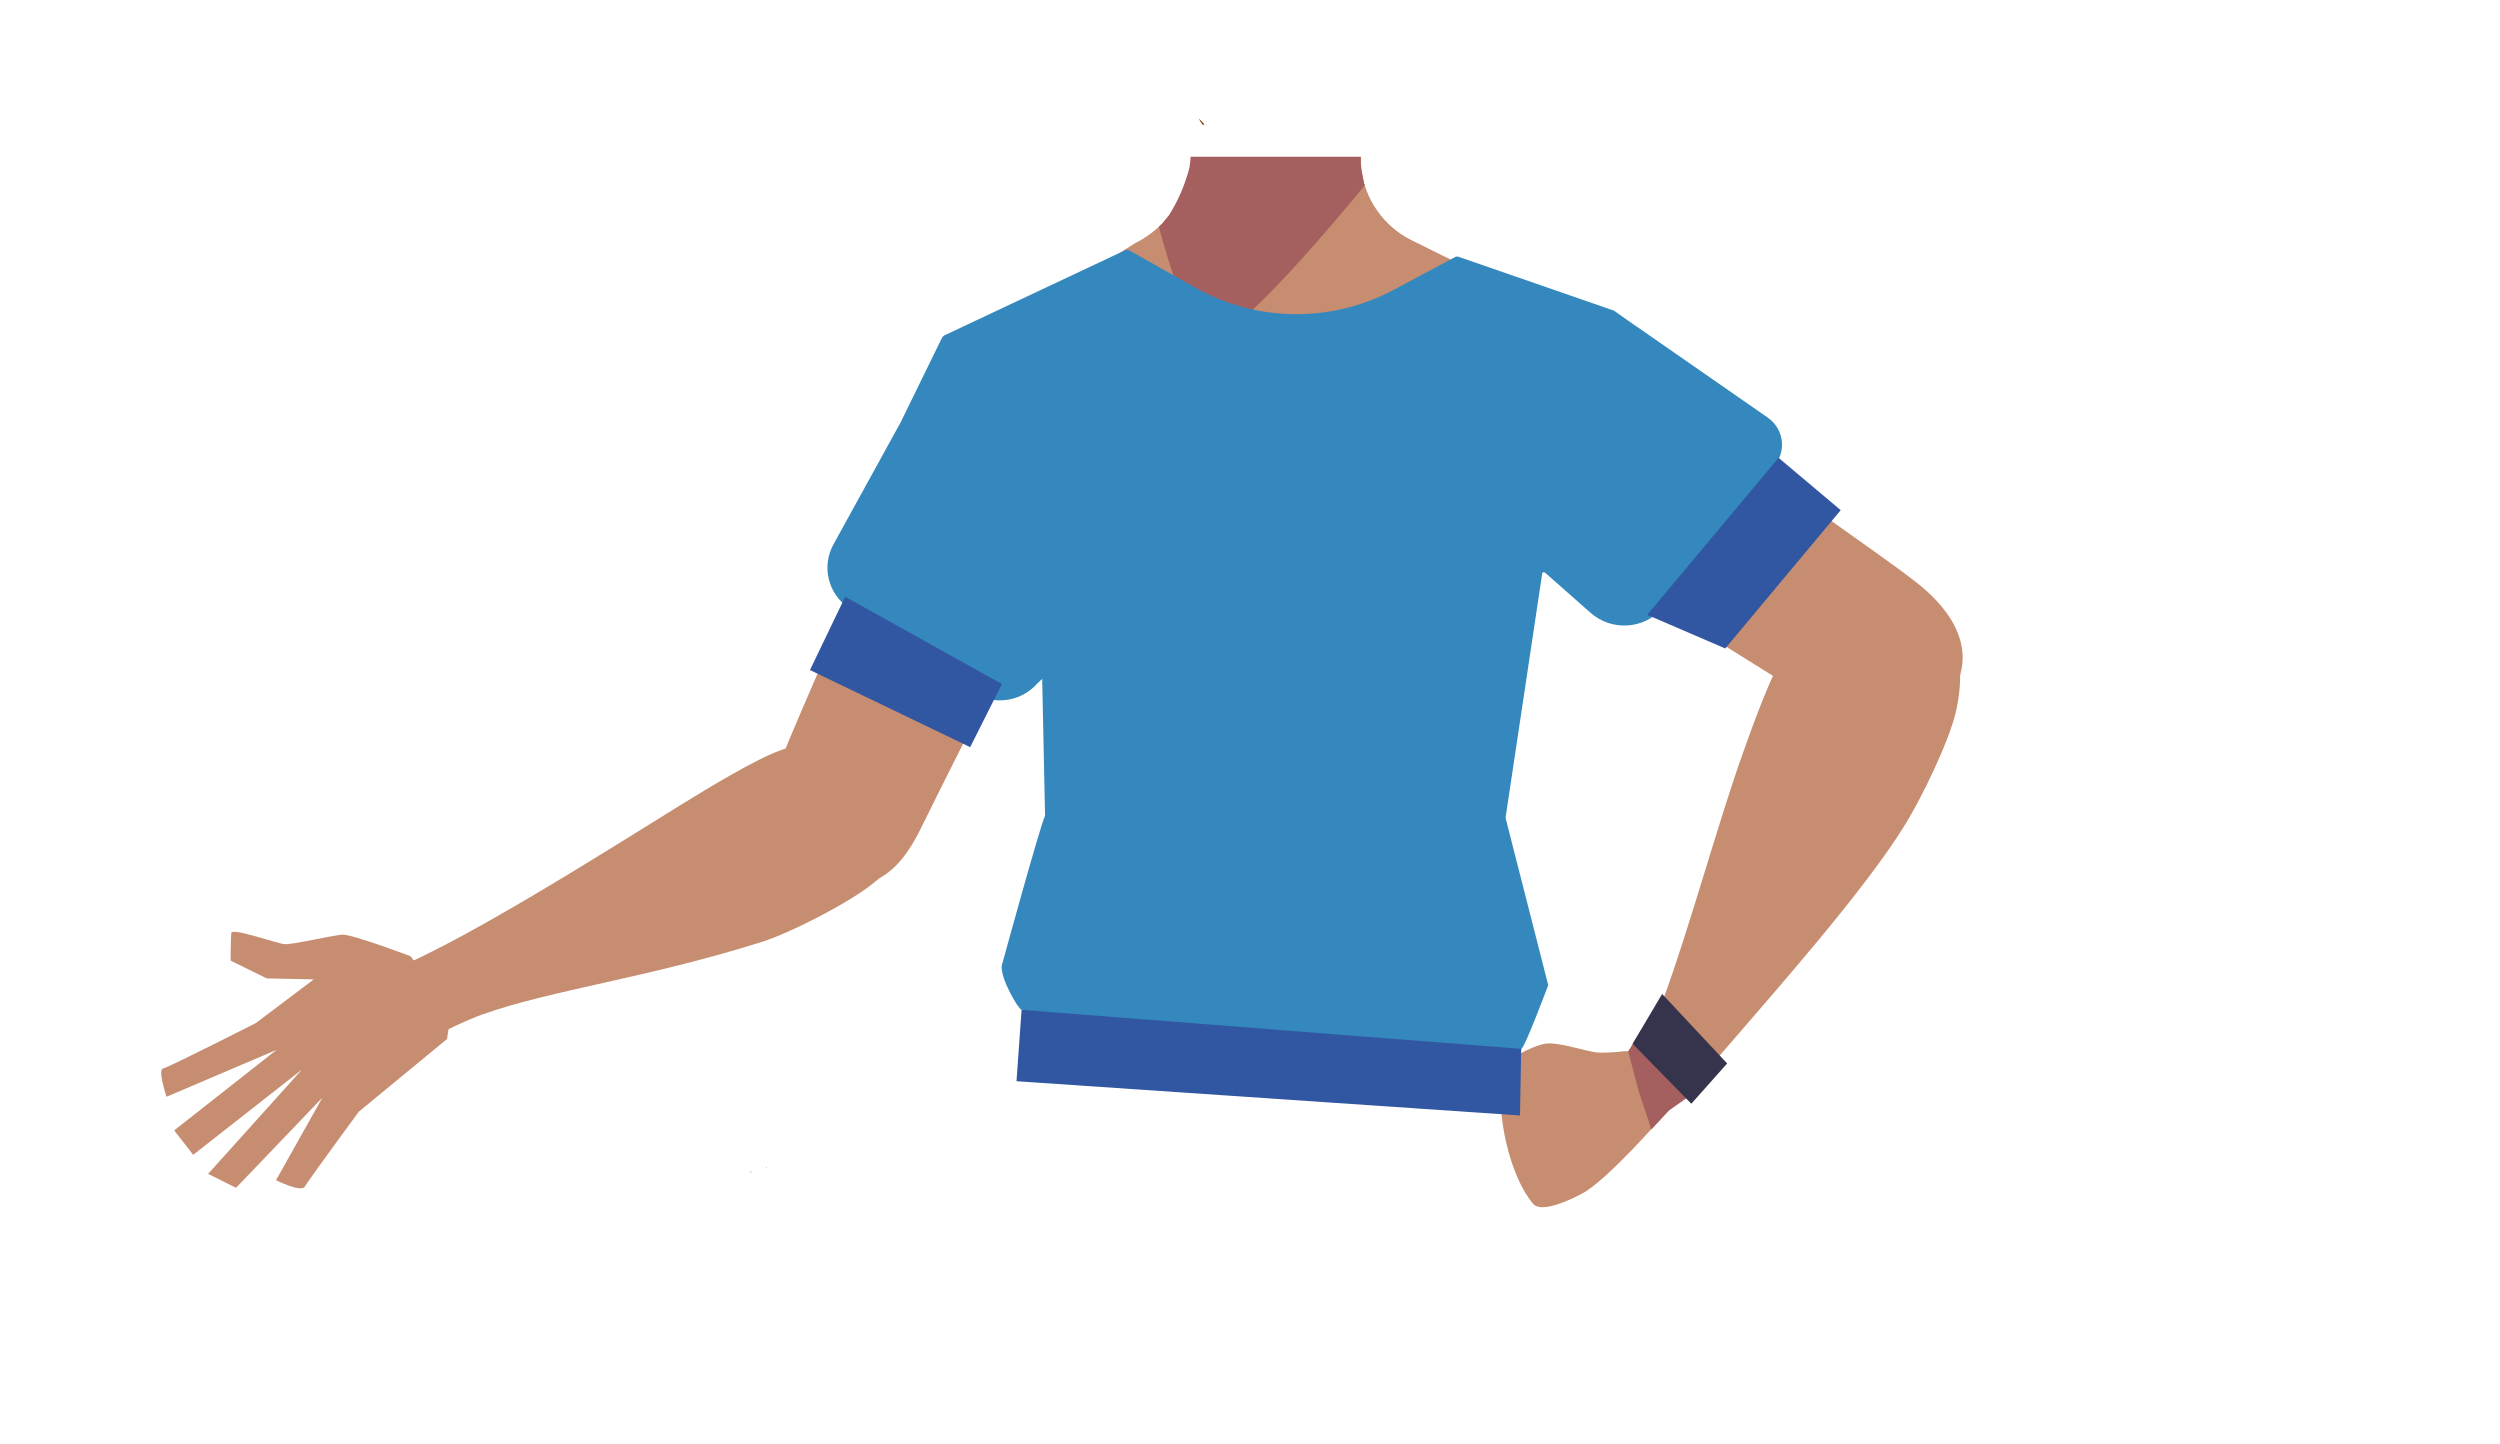
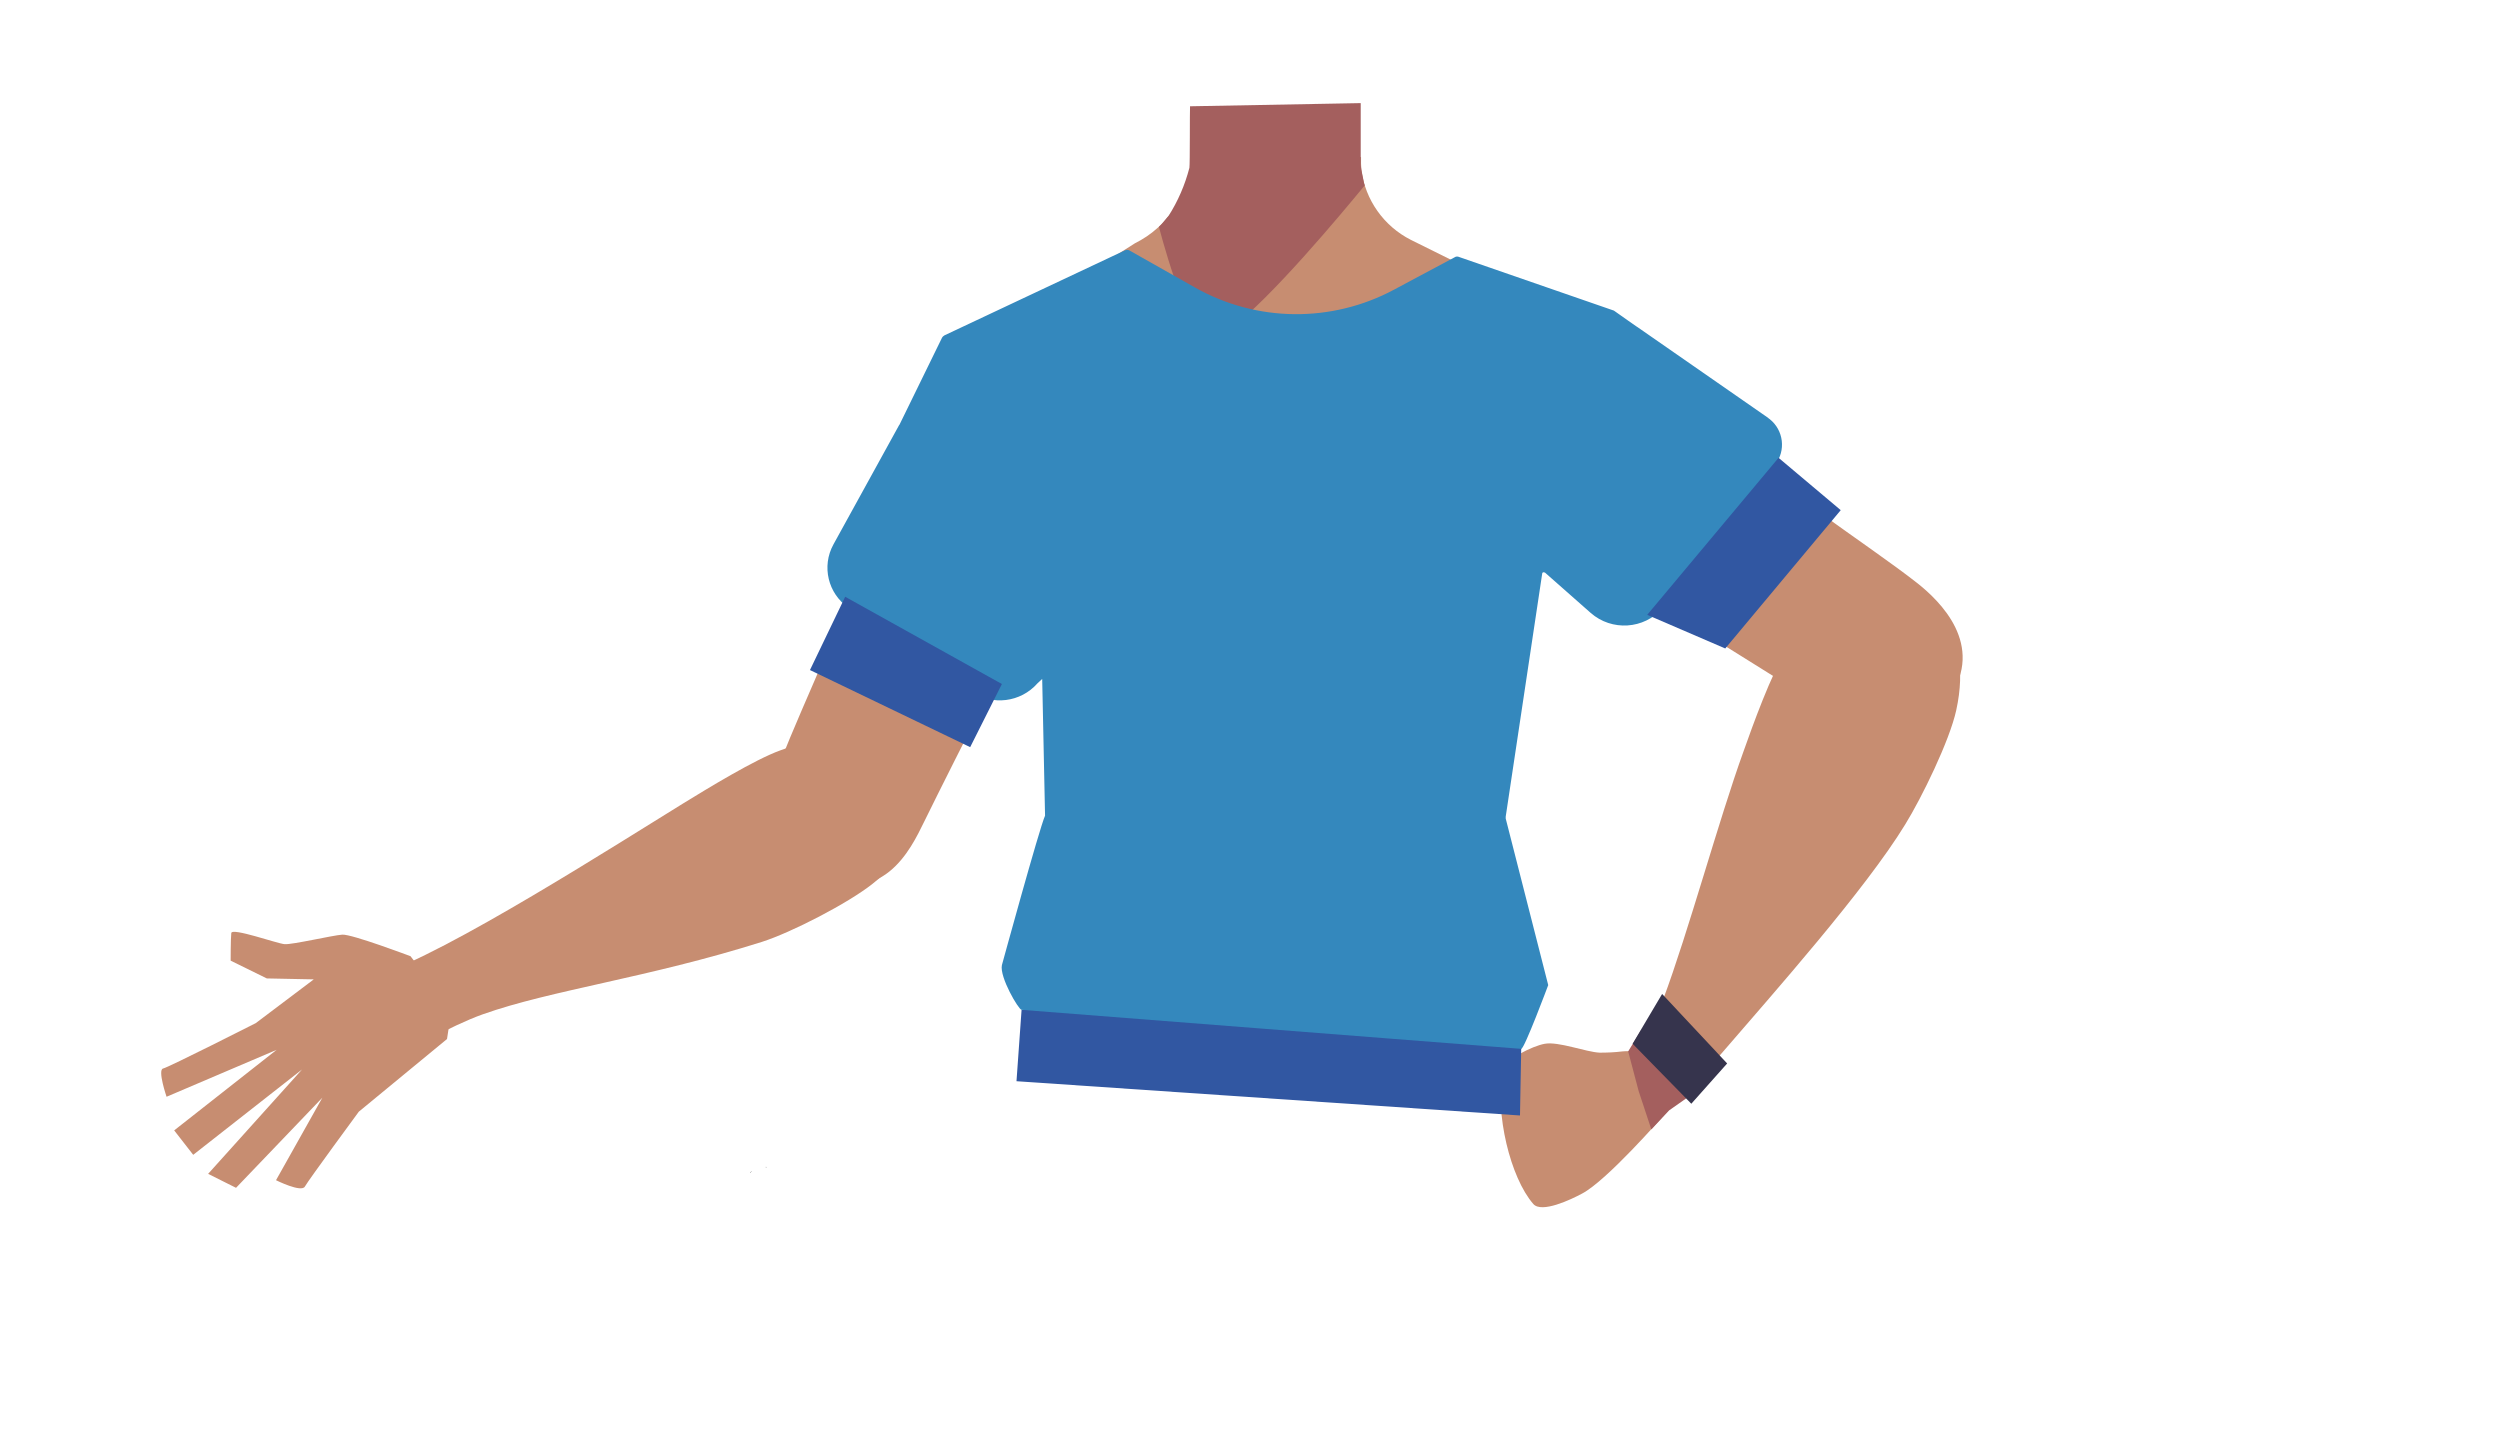
<svg xmlns="http://www.w3.org/2000/svg" version="1.1" id="Calque_1" x="0px" y="0px" viewBox="0 0 788 455" style="enable-background:new 0 0 788 455;" xml:space="preserve">
  <style type="text/css">
	.st0{fill:#C78D71;}
	.st1{fill:#A45F5E;}
	.st2{fill:none;stroke:#000000;stroke-width:3;stroke-miterlimit:10;}
	.st3{fill:none;}
	.st4{fill:#36344D;}
	.st5{fill:#8E4917;}
	.st6{fill:#BB582C;}
	.st7{fill:#3157A2;}
	.st8{fill:#3488BD;}
</style>
  <g id="Calque_1_00000089568534190465047540000015047559659271748502_">
-     <path class="st0" d="M129.4,301.4c0,0-18.5-7-21.5-6.8s-15.8,3.2-18.2,3s-16.6-5.3-16.8-3.5s-0.2,8.7-0.2,8.7l11.4,5.6l14.8,0.3   l-18.3,13.8c0,0-27.4,13.9-29.2,14.3s1.1,8.9,1.1,8.9l34.7-14.8l-32.3,25.4l6,7.7l34.3-26.9l-29.6,32.9l8.8,4.4l27.2-28.4l-14.6,26   c0,0,8,4,9.1,2s17-23.6,17-23.6l27.8-22.9l1.4-9.2L129.4,301.4z" />
+     <path class="st0" d="M129.4,301.4c0,0-18.5-7-21.5-6.8s-15.8,3.2-18.2,3s-16.6-5.3-16.8-3.5s-0.2,8.7-0.2,8.7l11.4,5.6l14.8,0.3   l-18.3,13.8c0,0-27.4,13.9-29.2,14.3s1.1,8.9,1.1,8.9l34.7-14.8l-32.3,25.4l6,7.7l34.3-26.9L65.6,370l8.8,4.4l27.2-28.4L87,372   c0,0,8,4,9.1,2s17-23.6,17-23.6l27.8-22.9l1.4-9.2L129.4,301.4z" />
    <polygon points="236.4,369.7 236.5,369.7 236.4,369.6  " />
    <polygon points="236.5,369.7 236.6,369.7 236.6,369.6  " />
    <polygon points="236.4,369.7 236.5,369.7 236.4,369.6  " />
    <polygon points="236.5,369.7 236.6,369.7 236.6,369.6  " />
-     <path class="st0" d="M522,134c-0.6,38.4-26.2,33.2-36.9,42.3c-12.6,10.8-8.3,50-17.2,64c-2.5,3.8-11.4,10.1-15.8,9.1   c-12.5-2.9-24-30.7-34.8-37.7c-6.3-4.1-23.6-3.6-30.2,0c-11.2,6.2-22.2,34.9-34.8,37.7c-4.4,1-13.4-5.2-15.8-9.1   c-8.9-14-4.6-53.2-17.2-64c-10.6-9.1-23,8.3-23.6-30.1c-0.4-26.6,26.8-47.1,26.8-47.1l35.2-22.4c2.6-1.3,5-2.9,7.1-4.8   c0.8-0.7,1.6-1.5,2.3-2.3l0.6-0.7l0-0.1c3.9-4.6,9.6-8.7,14.5-12.5c1.4-1.1-4.8-4.7-4.8-6.1l0.2-0.7H429v1c0,0.3,0,0.7,0,1l0,0   c0,0.7,0.1,1.3,0.1,2c1.2,9.5,7.1,17.8,15.6,22.1l40.5,20.1c1,0.5,2.1,1,3.2,1.3C495.2,99.5,522.4,110.7,522,134z" />
-     <path class="st1" d="M375.7,34.3h-0.1C375.6,34.2,375.6,34.2,375.7,34.3z" />
-     <path class="st1" d="M430.2,58.4l-1,1.2c-5.2,6.3-28.9,35-41.8,44.3c-3.2,2.3-5.7,3.4-7.2,2.7c-6.8-3.3-14.9-35.1-14.9-35.1   c0,0,0.1,0,0.1-0.1c0.6-0.6,1.2-1.2,1.7-1.9c0.3-0.4,0.7-0.8,1.1-1.3l0.1-0.1c3-4.7,5.2-9.8,6.6-15.2c0.2-1.1,0.3-2.3,0.4-3.5h53.6   v2.5l0.1,0.8l0.1,0.7l0.9,4.6L430.2,58.4z" />
+     <path class="st0" d="M522,134c-0.6,38.4-26.2,33.2-36.9,42.3c-12.6,10.8-8.3,50-17.2,64c-2.5,3.8-11.4,10.1-15.8,9.1   c-12.5-2.9-24-30.7-34.8-37.7c-6.3-4.1-23.6-3.6-30.2,0c-11.2,6.2-22.2,34.9-34.8,37.7c-4.4,1-13.4-5.2-15.8-9.1   c-8.9-14-4.6-53.2-17.2-64c-10.6-9.1-23,8.3-23.6-30.1c-0.4-26.6,26.8-47.1,26.8-47.1l35.2-22.4c2.6-1.3,5-2.9,7.1-4.8   c0.8-0.7,1.6-1.5,2.3-2.3l0.6-0.7v-0.1c3.9-4.6,9.6-8.7,14.5-12.5c1.4-1.1-4.8-4.7-4.8-6.1l0.2-0.7H429v1c0,0.3,0,0.7,0,1l0,0   c0,0.7,0.1,1.3,0.1,2c1.2,9.5,7.1,17.8,15.6,22.1l40.5,20.1c1,0.5,2.1,1,3.2,1.3C495.2,99.5,522.4,110.7,522,134z" />
+     <path class="st1" d="M430.2,58.4l-1,1.2c-5.2,6.3-28.9,35-41.8,44.3c-3.2,2.3-5.7,3.4-7.2,2.7c-6.8-3.3-14.9-35.1-14.9-35.1   s0.1,0,0.1-0.1c0.6-0.6,1.2-1.2,1.7-1.9c0.3-0.4,0.7-0.8,1.1-1.3l0.1-0.1c3-4.7,5.2-9.8,6.6-15.2c0.2-1.1,0.1-18.2,0.2-19.4l53.8-1   v19.5l0.1,0.8l0.1,0.7L430,58L430.2,58.4z" />
    <path class="st0" d="M464.1,140.7c11.9,25,40.9,38.8,40.9,38.8s52.9,32.8,70.4,44c8.2,5.3,25.2,16.6,39-3.6l0,0   c11.3-16.6-2.8-30.4-10.2-36.2c-15-11.8-47.9-32.7-60.5-46.7c-9.4-10.5-19.8-30.3-43.1-36.2c0,0-18.6-6.9-31.8,8.2l-0.5,0.6   C460.9,118.2,459.3,130.5,464.1,140.7L464.1,140.7z" />
    <path class="st0" d="M600.5,185.9c-18.5-7.2-32.7,11.8-37.4,19s-10.7,23.9-13.6,32.1c-7.6,21-17.5,57.3-25.2,77.8   c-5,13.5-8.1,20.4-0.3,25.9c7,5,16.1-5.7,19.7-9.9c14.8-17.2,44.3-50.4,56.8-70.9c5.2-8.4,14-26.4,16.1-36   C622.5,197,605.8,188,600.5,185.9z" />
    <path class="st2" d="M471.9,296.5c-0.9-4-5.7-25.3-5.6-33.8c0.1-9.2,4-27.7,1.8-36.7c-9.8-39.6-123.5-39.6-133.3,0   c-2.2,9,1.7,27.5,1.8,36.7c0.1,8.5-4.7,29.8-5.6,33.8" />
    <path class="st3" d="M330.8,323.1c0.2-6.4,3.2-19.3,6.3-24.9c3.8-6.9,10.9-11.3,27-16.6c18.5-6,37.3-5,37.3-5s20.6-0.9,39.1,5   c16.2,5.2,23.2,9.6,27,16.6c3.1,5.6,6,18.5,6.3,24.9" />
    <path class="st0" d="M286.5,241.9c-9.7-15-32.4-8.3-40.5-5.4s-23.1,12.1-30.6,16.7c-18.9,11.6-75.5,47.9-96.4,54.1   c-14.6,4.4,7.5,25,7.5,25s15.5-9,25.7-12.6c21.4-7.6,52.1-11.5,87.9-22.8c9.4-3,27.2-12.2,34.9-18.3   C296.4,261.7,289.3,246.3,286.5,241.9z" />
    <path class="st0" d="M343.6,130.5c2.8,27.5-14.9,54.4-14.9,54.4s-28.3,55.5-37.4,74.1c-4.3,8.8-13,27.2-35.2,17.1l0,0   c-18.3-8.4-13.3-27.4-10-36.2c6.7-17.9,24-52.8,27.5-71.3c2.6-13.8,15.2-29.2,32.1-46.3c0,0-1.7-22.5,17.4-16.4l0.8,0.2   C334.7,109.6,342.5,119.2,343.6,130.5L343.6,130.5z" />
    <path class="st0" d="M527.1,337.1c2,3.2,3.1,9-3,14.8c0,0-17.6,20.2-25.4,24.3c-3.5,1.9-12.8,6.3-15.4,3.3   c-7.3-8.4-12.1-28.6-9.7-41.7c0.7-3.9,9.4-8.1,13.3-8.8c4.3-0.8,13,2.6,17.3,2.8c2.4,0,4.8-0.1,7.2-0.4   C517.3,330.9,524.3,332.8,527.1,337.1z" />
    <polygon class="st1" points="517.3,324.7 513.2,331.4 516.5,343.9 520.5,356 526.1,350 536.2,342.9  " />
    <polygon class="st4" points="514.6,329 523.9,313.3 544.4,335.2 533.1,347.9  " />
  </g>
  <g id="Calque_5">
-     <path class="st5" d="M375.6,34.3c0-0.1,0.1-0.1,0.1,0H375.6z M379.1,39.2c-0.4-0.5-0.8-1.1-1.2-1.8c0.6,0.6,1.1,1.2,1.7,1.8   L379.1,39.2z M-494.5,49.6L-494.5,49.6" />
-     <path class="st5" d="M375.7,34.3h-0.1C375.6,34.2,375.6,34.2,375.7,34.3z" />
-     <path class="st5" d="M379.6,39.3h-0.5c-0.4-0.5-0.8-1.1-1.2-1.8C378.5,38,379.1,38.6,379.6,39.3z" />
+     <path class="st5" d="M-494.5,49.6L-494.5,49.6" />
  </g>
  <g id="Calque_7">
    <polygon points="241.4,367.9 241.5,367.9 241.4,367.8  " />
    <polygon points="241.5,367.9 241.6,367.9 241.6,367.8  " />
    <polygon points="241.4,367.9 241.5,367.9 241.4,367.8  " />
    <polygon points="241.5,367.9 241.6,367.9 241.6,367.8  " />
    <polygon points="236.7,369.3 236.8,369.2 236.7,369.2  " />
    <polygon points="236.8,369.2 236.9,369.3 236.9,369.2  " />
    <polygon points="236.7,369.3 236.8,369.2 236.7,369.2  " />
    <polygon points="236.8,369.2 236.9,369.3 236.9,369.2  " />
    <path class="st6" d="M388.7,338.2c0,0-3-25.1-29.3-29c-30.3-4.5-31.7,11.8-31.7,11.8" />
    <path class="st6" d="M412.5,338.2c0,0-2.8-22.4,29.3-29c28.6-5.9,31.7,11.8,31.7,11.8" />
    <path class="st6" d="M403.2,330.4c0.1-6.2-4.9-11.3-11.1-11.4c-0.1,0-0.2,0-0.3,0l-58.9,0.6c-5.7,0.1-10.5,4.4-11.1,10.1l-1.1,10.6   " />
    <line class="st3" x1="401.3" y1="331.4" x2="395" y2="331" />
    <polygon class="st7" points="320.4,340.8 322,318.3 479.7,318.8 479.1,351.6  " />
    <path class="st8" d="M328.5,214l0.9,43.1c-1.8,4-13.6,47.1-13.6,47.1c-0.8,3.8,5.3,14.1,6.2,14.1l157.5,12.3c1,0,8.5-20.1,8.5-20.1   L474.6,258c0-0.2,0-0.4,0-0.6l11.5-76.6c0-0.3,0.3-0.5,0.6-0.4c0.1,0,0.2,0.1,0.3,0.1l14.4,12.7c6.6,5.8,16.8,5.2,22.6-1.5   c0.2-0.2,0.3-0.4,0.5-0.6l35-44.6c3.5-4.5,2.7-10.9-1.7-14.4c-0.2-0.1-0.3-0.2-0.5-0.4l-41.6-28.9c2.8,2-6.9-4.8-7-4.9L459.9,81   c-0.4-0.2-1-0.2-1.4,0.1l-19.1,10.2c-19.6,10.5-43.2,10.3-62.6-0.6L356.1,79c-0.5-0.3-1-0.3-1.5-0.1l-56.9,26.8   c-0.3,0.2-0.6,0.4-0.8,0.8l-13.4,27.4l-0.1,0.1l-20.7,37.6c-3.8,6.9-1.7,15.5,4.7,19.9l38.8,26.5c6.6,4.5,15.5,3.4,20.8-2.6   L328.5,214z" />
    <polygon class="st7" points="305.8,235.5 255.3,211.2 266.4,188.1 315.8,215.6  " />
    <polygon class="st7" points="519.2,193.8 560.6,144.3 580.2,160.8 543.8,204.4  " />
  </g>
</svg>
